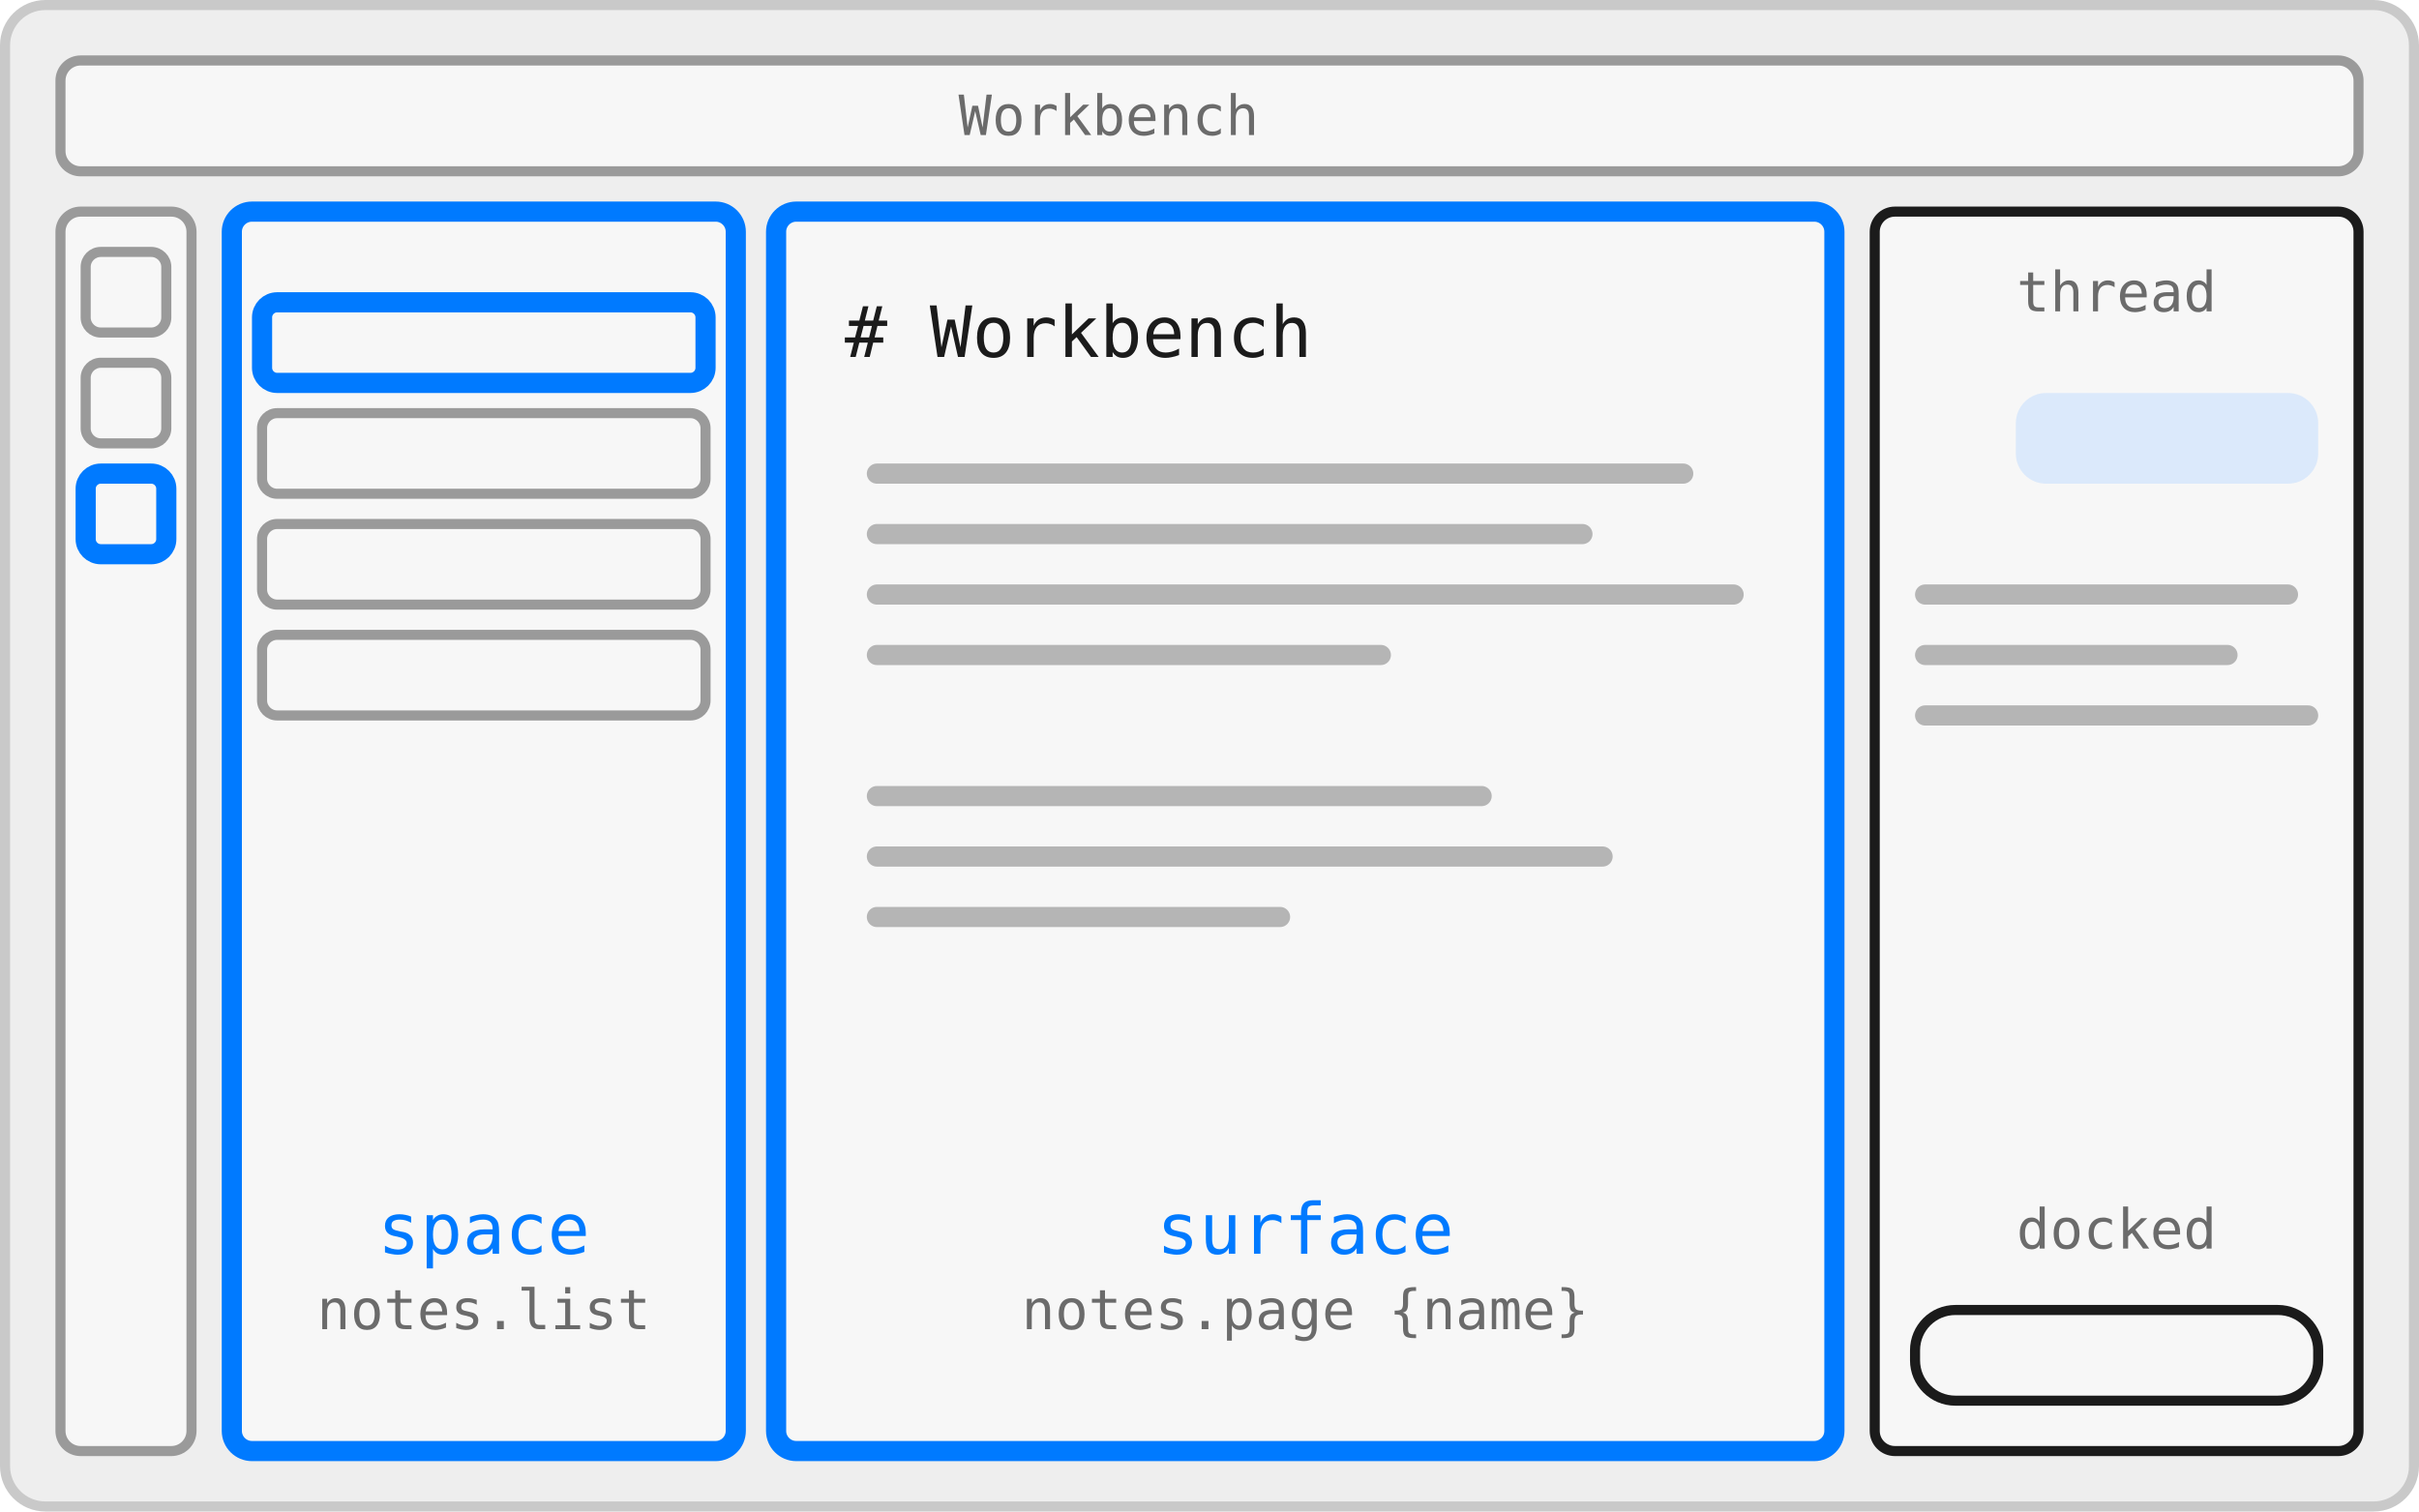
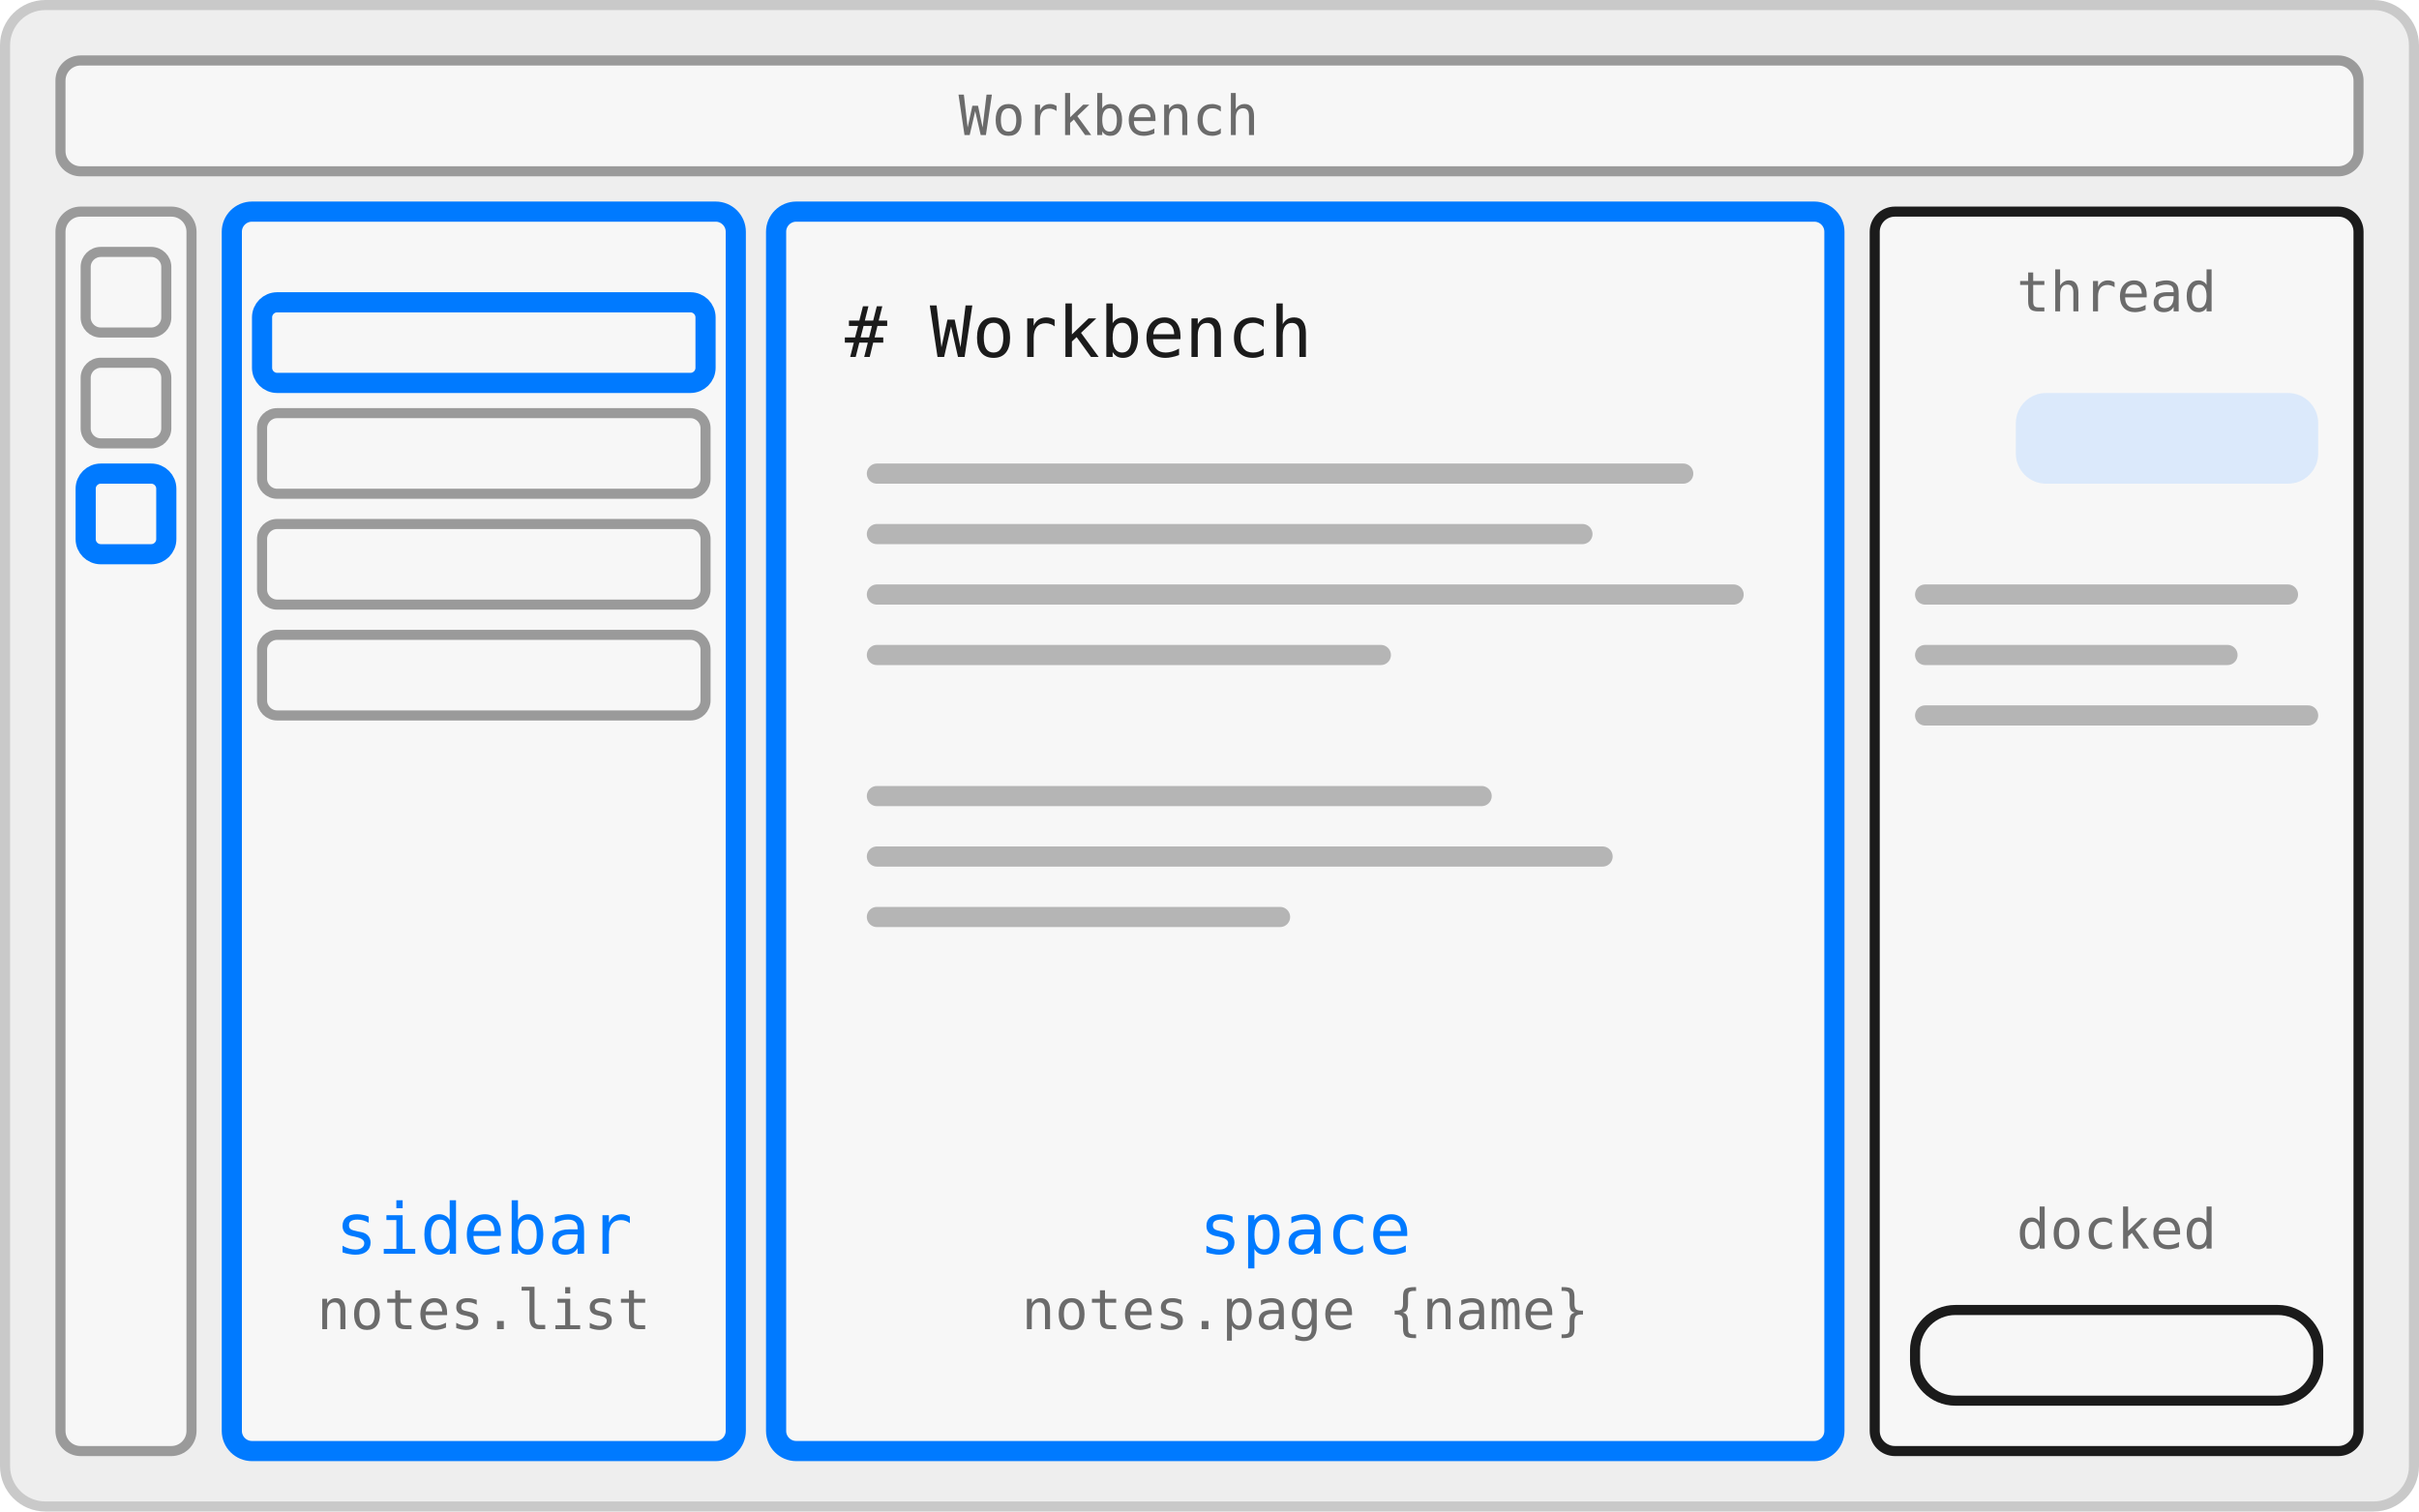
- <svg xmlns="http://www.w3.org/2000/svg" viewBox="0 0 240 150" role="img" aria-label="Notes: its list is a space in the sidebar, the note it opens a surface in the main area, a thread docked beside it">
+ <svg xmlns="http://www.w3.org/2000/svg" viewBox="0 0 240 150" role="img" aria-label="Notes: its list is a sidebar in the sidebar, the note it opens a space in the main area, a thread docked beside it">
  <style>
  .display { fill: #eeeeee; stroke: #c9c9c9; }
  .tile { fill: #f7f7f7; stroke: #1b1b1b; vector-effect: non-scaling-stroke; }
  .soft { fill: #f7f7f7; stroke: #9a9a9a; vector-effect: non-scaling-stroke; }
  .focus { stroke: #007aff; stroke-width: 2; }
  .fill { fill: #dbe9fb; }
  .empty { fill: none; stroke: #9a9a9a; stroke-dasharray: 3 3; vector-effect: non-scaling-stroke; }
  .line { stroke: #b5b5b5; stroke-width: 2; stroke-linecap: round; }
  .bubble { fill: #dbe9fb; stroke: none; }
  .arrow { stroke: #1b1b1b; fill: none; vector-effect: non-scaling-stroke; }
  text { fill: #1b1b1b; font: 7px ui-monospace, "SF Mono", Menlo, monospace; text-anchor: middle; dominant-baseline: central; }
  text.small { font-size: 5.5px; fill: #6b6b6b; }
  text.mark { fill: #007aff; }
  text.big { font-size: 10px; font-weight: 600; }
  @media (prefers-color-scheme: dark) {
    .display { fill: #222222; stroke: #333333; }
    .tile, .soft { fill: #1b1b1b; stroke: #d8d8d8; }
    .soft { stroke: #6b6b6b; }
    .focus { stroke: #4ea1ff; }
    .fill, .bubble { fill: #1d3350; }
    .empty { stroke: #6b6b6b; }
    .line { stroke: #4a4a4a; }
    .arrow { stroke: #d8d8d8; }
    text { fill: #f7f7f7; }
    text.small { fill: #9a9a9a; }
    text.mark { fill: #4ea1ff; }
  }
</style>
  <rect class="display" x="0.5" y="0.5" width="239" height="149" rx="4" />
  <rect class="soft" x="6" y="6" width="228" height="11" rx="2" />
  <text class="small" x="110" y="11.5">Workbench</text>
  <rect class="soft" x="6" y="21" width="13" height="123" rx="2" />
  <rect class="soft" x="8.5" y="25" width="8" height="8" rx="1.5" />
  <rect class="soft" x="8.5" y="36" width="8" height="8" rx="1.5" />
  <rect class="tile focus" x="8.5" y="47" width="8" height="8" rx="1.5" />
  <rect class="tile focus" x="23" y="21" width="50" height="123" rx="2" />
  <rect class="tile focus" x="26" y="30" width="44" height="8" rx="1.5" />
  <rect class="soft" x="26" y="41" width="44" height="8" rx="1.5" />
  <rect class="soft" x="26" y="52" width="44" height="8" rx="1.5" />
  <rect class="soft" x="26" y="63" width="44" height="8" rx="1.5" />
-   <text class="mark" x="48" y="122">space</text>
+   <text class="mark" x="48" y="122">sidebar</text>
  <text class="small" x="48" y="130">notes.list</text>
  <rect class="tile focus" x="77" y="21" width="105" height="123" rx="2" />
  <text x="107" y="33"># Workbench</text>
  <line class="line" x1="87" y1="47" x2="167" y2="47" />
  <line class="line" x1="87" y1="53" x2="157" y2="53" />
  <line class="line" x1="87" y1="59" x2="172" y2="59" />
  <line class="line" x1="87" y1="65" x2="137" y2="65" />
  <line class="line" x1="87" y1="79" x2="147" y2="79" />
  <line class="line" x1="87" y1="85" x2="159" y2="85" />
  <line class="line" x1="87" y1="91" x2="127" y2="91" />
-   <text class="mark" x="129.5" y="122">surface</text>
+   <text class="mark" x="129.5" y="122">space</text>
  <text class="small" x="129.5" y="130">notes.page {name}</text>
  <rect class="tile" x="186" y="21" width="48" height="123" rx="2" />
  <text class="small" x="210" y="29">thread</text>
  <rect class="bubble" x="200" y="39" width="30" height="9" rx="3" />
  <line class="line" x1="191" y1="59" x2="227" y2="59" />
  <line class="line" x1="191" y1="65" x2="221" y2="65" />
  <line class="line" x1="191" y1="71" x2="229" y2="71" />
  <rect class="tile" x="190" y="130" width="40" height="9" rx="4" />
  <text class="small" x="210" y="122">docked</text>
</svg>
